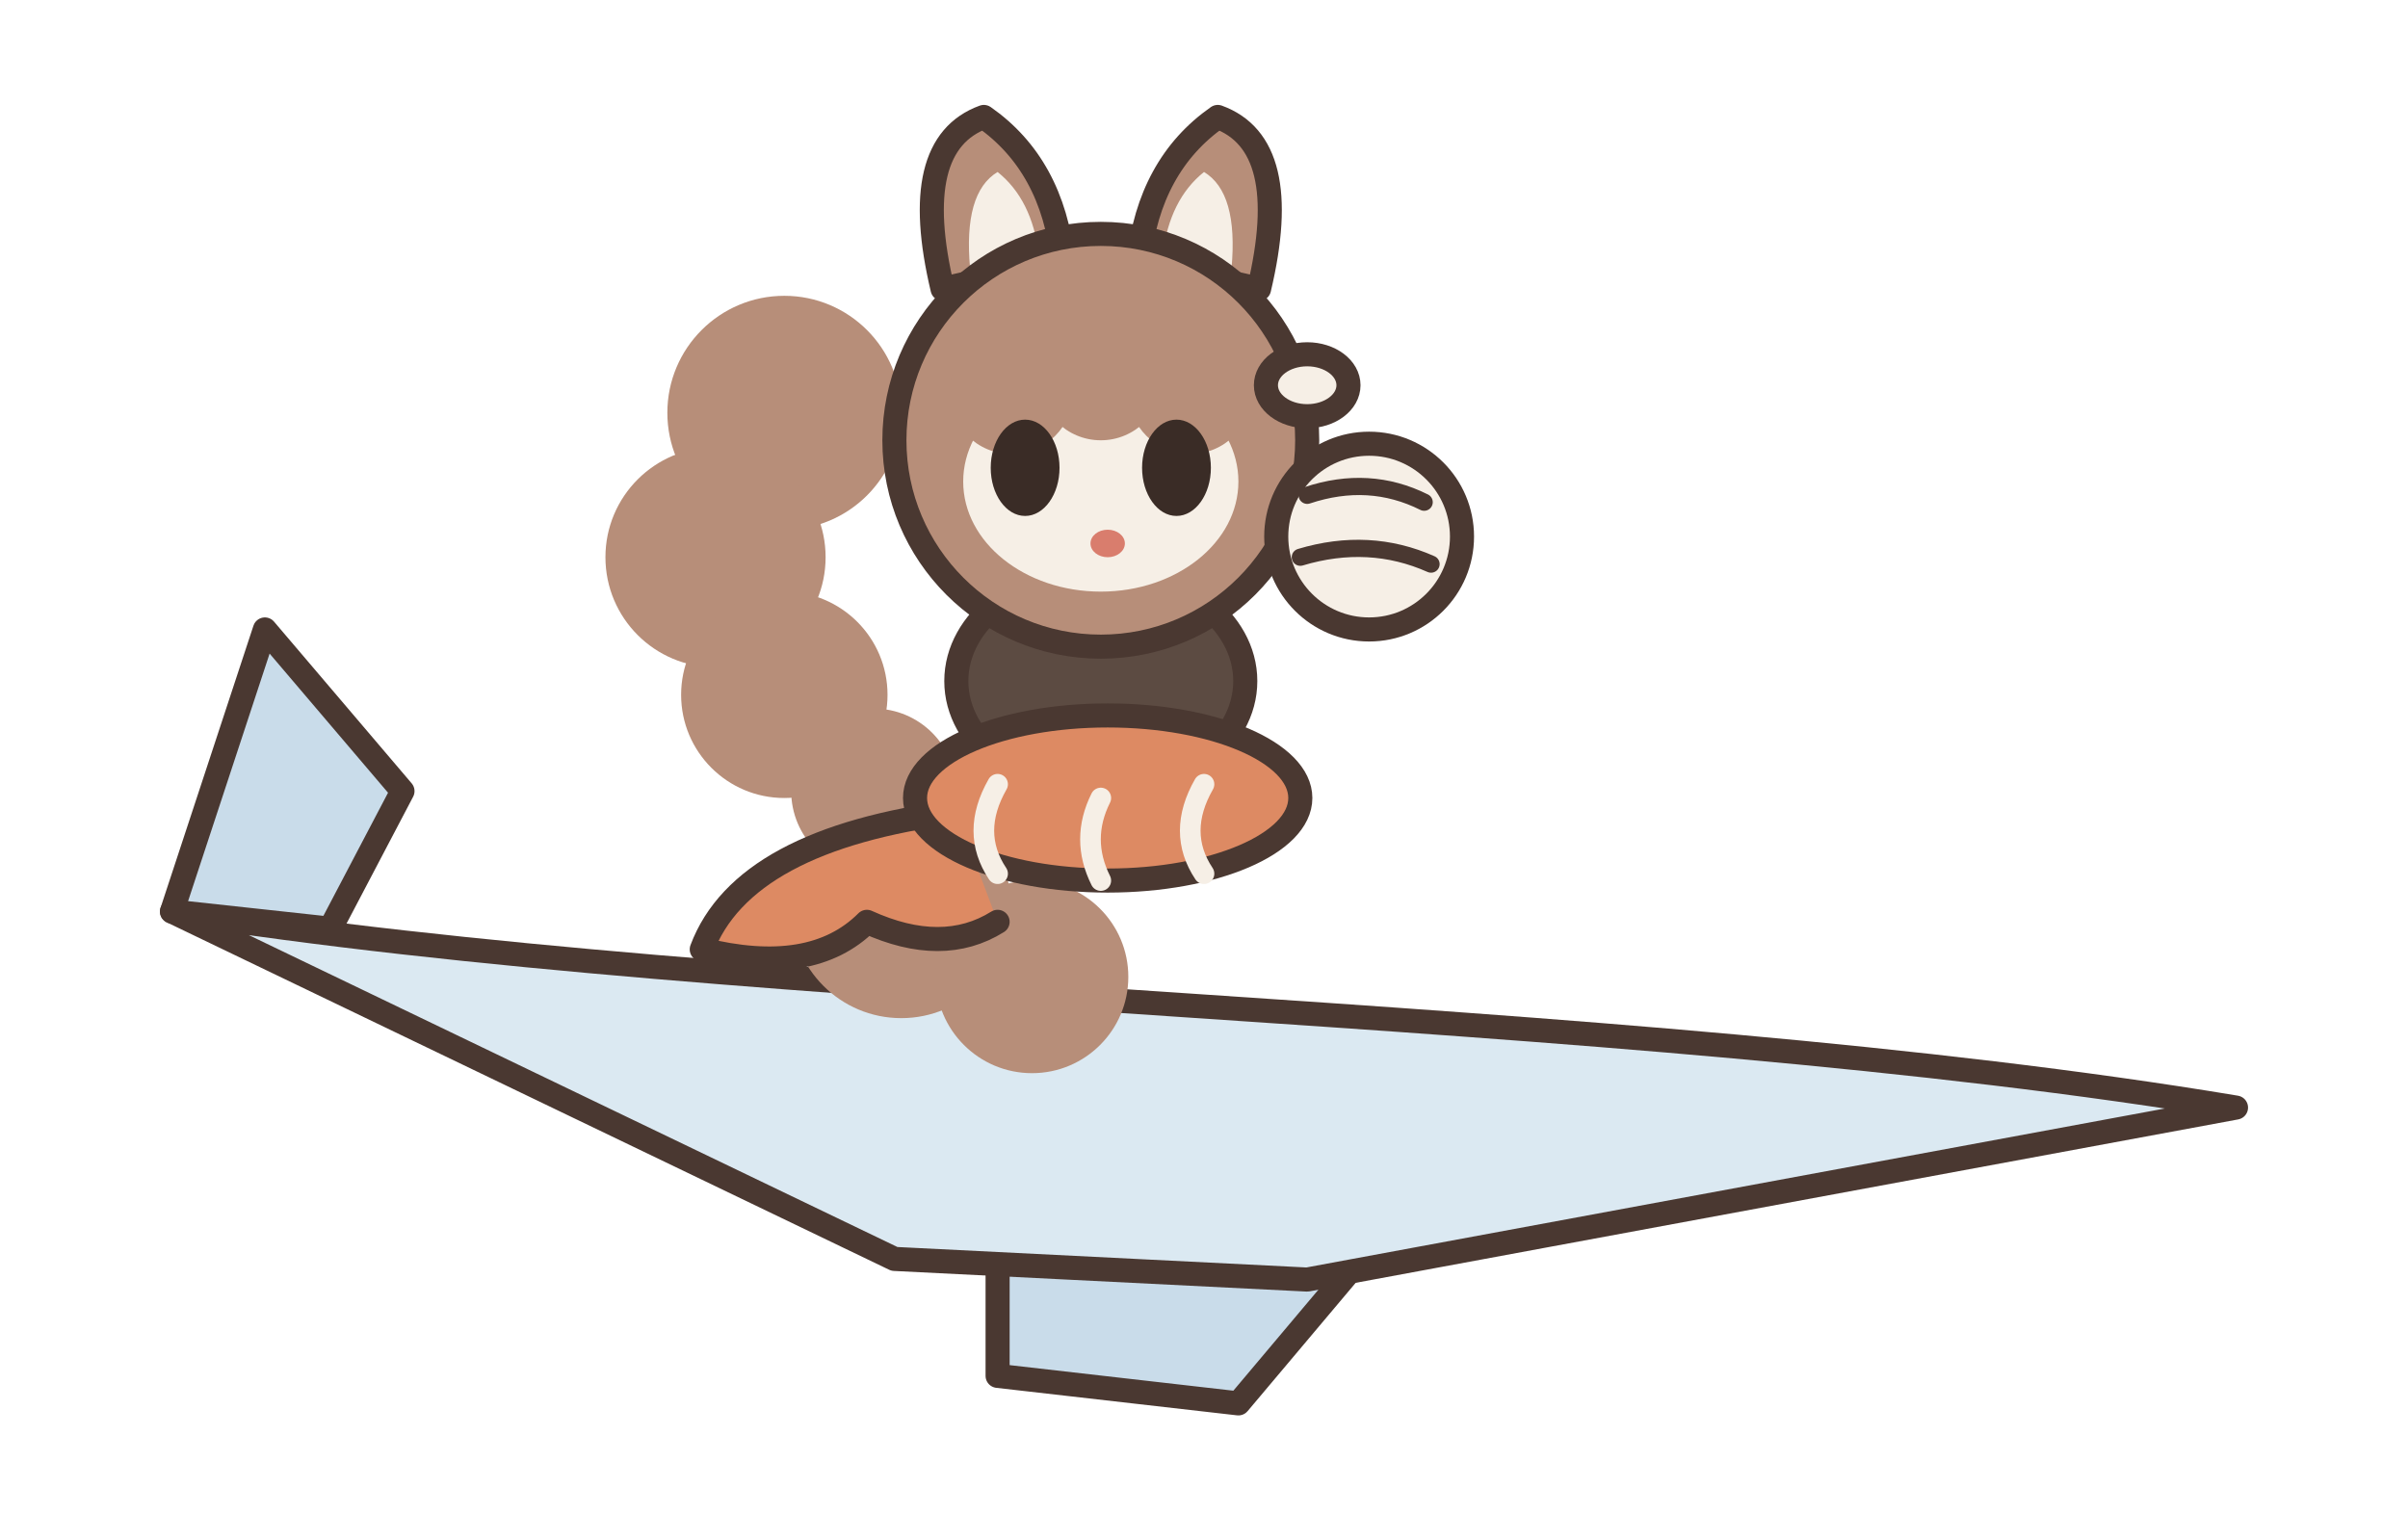
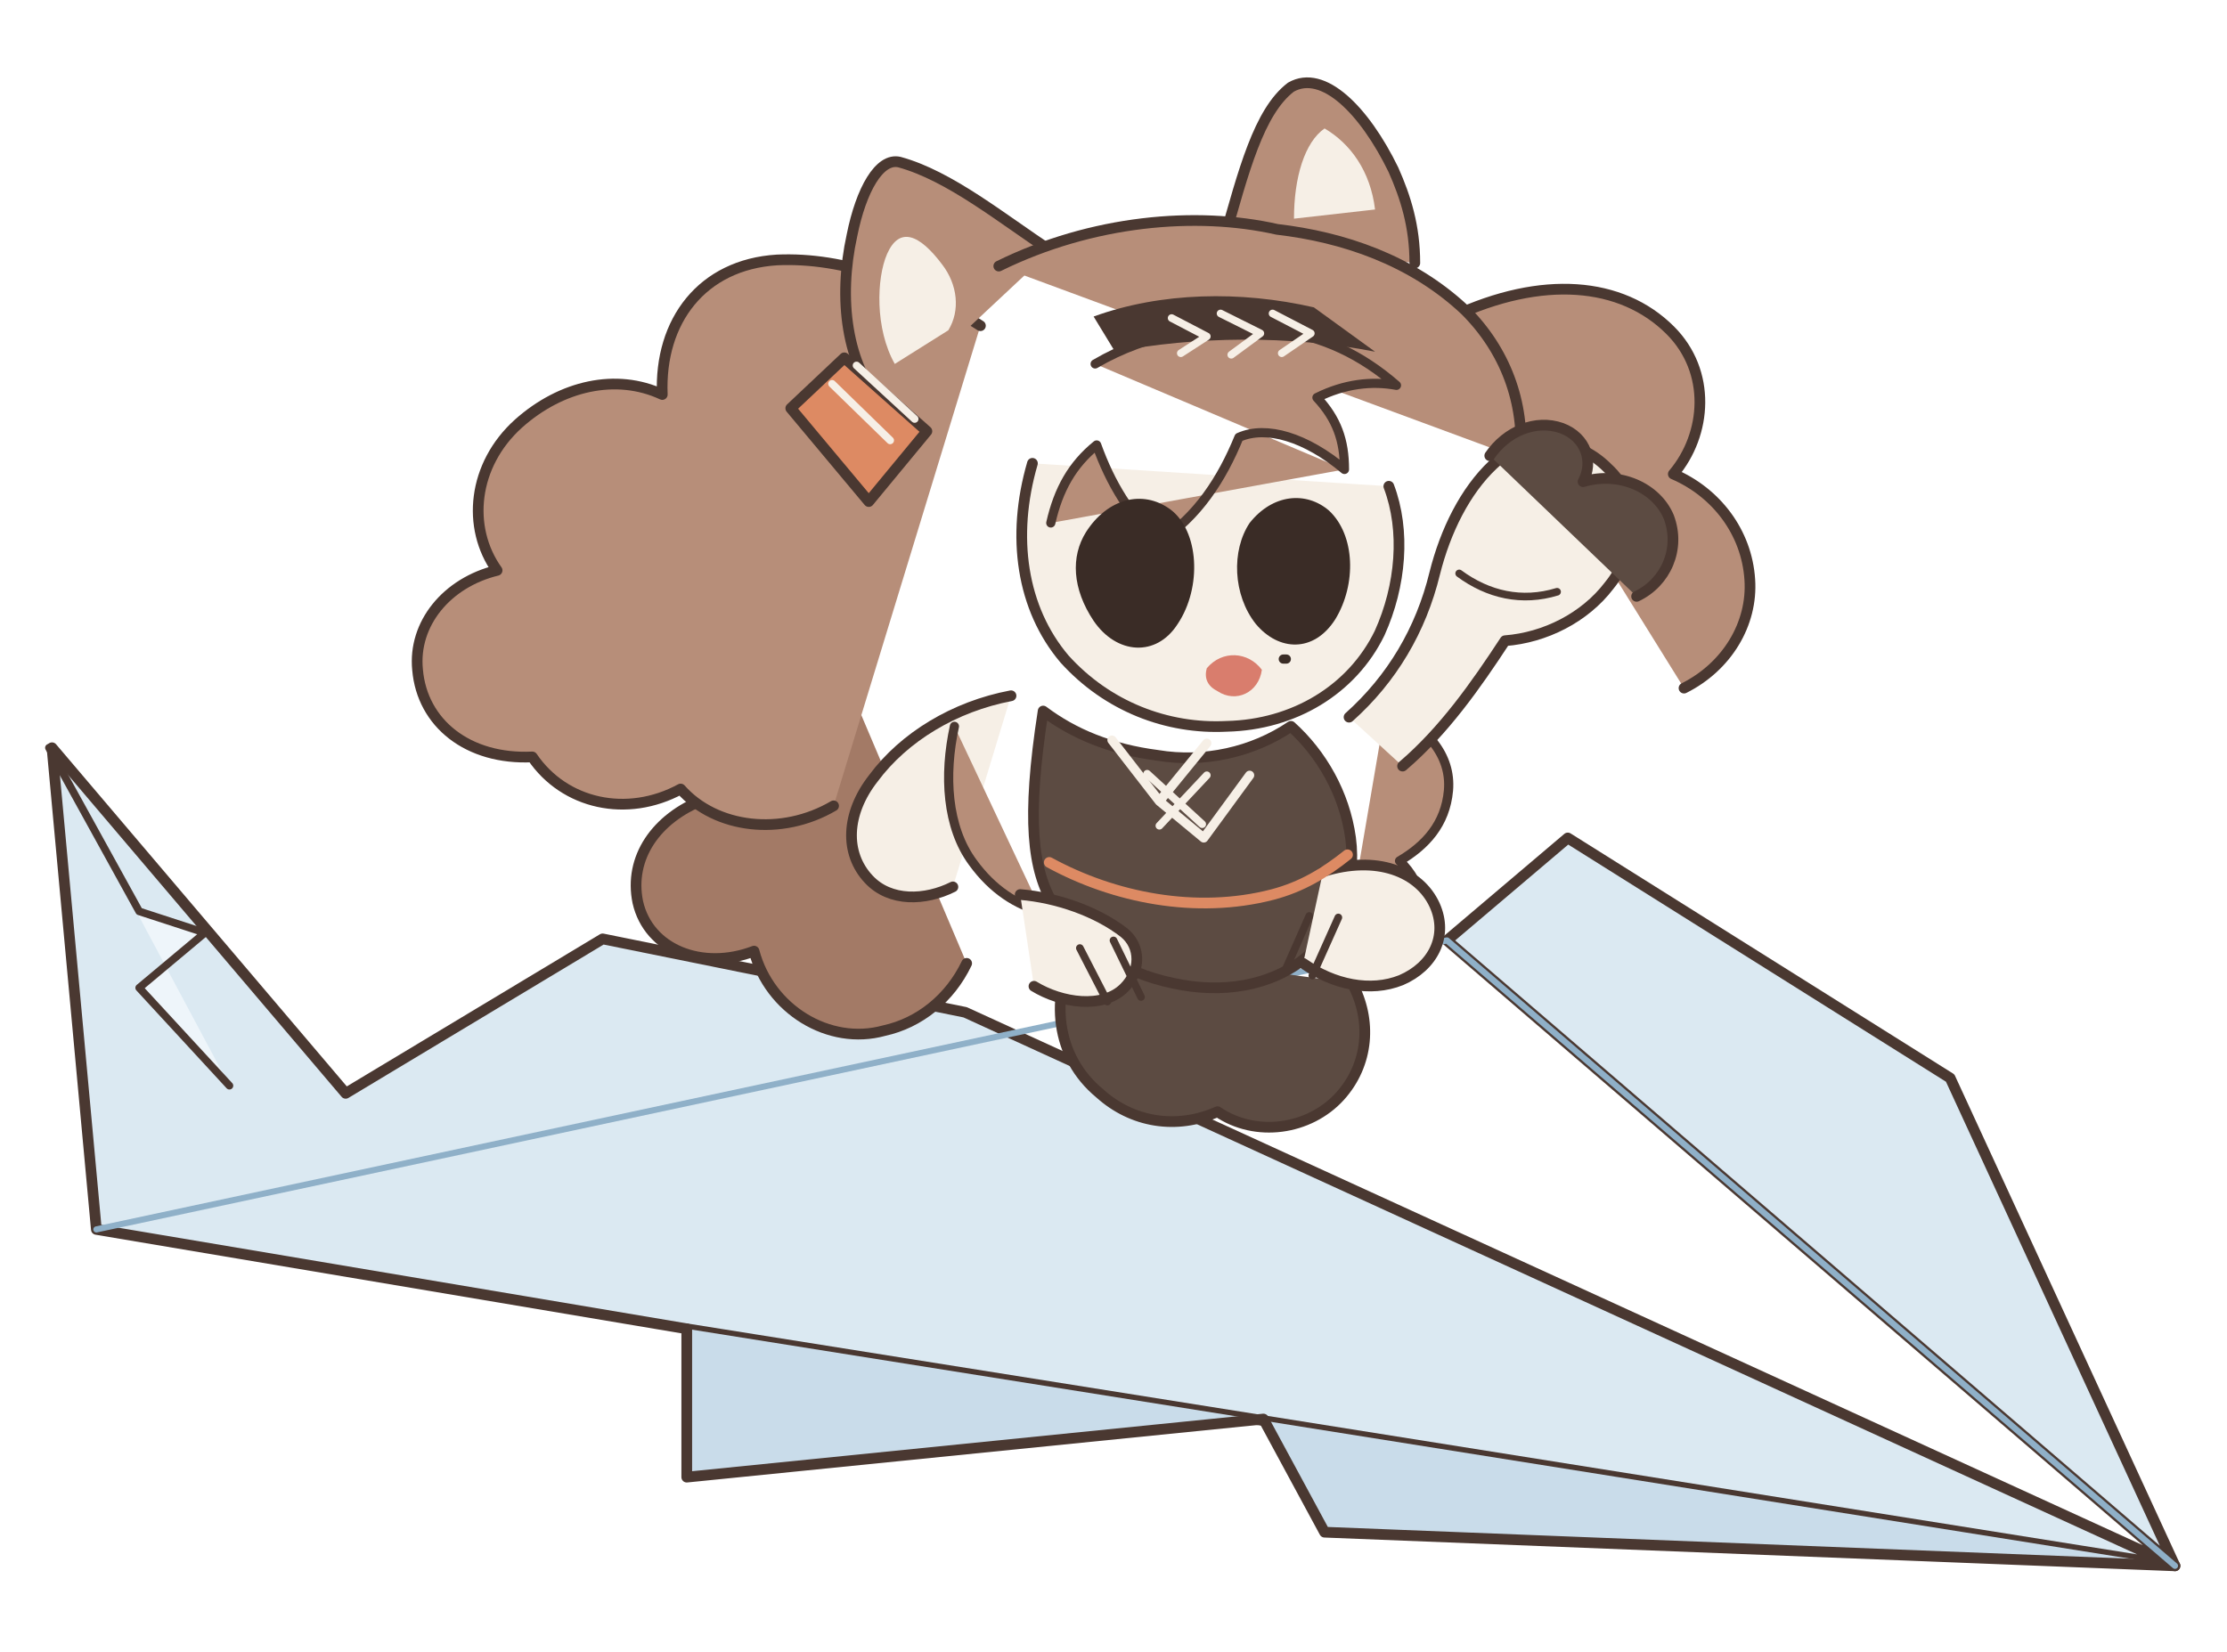
- <svg xmlns="http://www.w3.org/2000/svg" viewBox="-320 -170 700 440" width="1400" height="880">
+ <svg xmlns="http://www.w3.org/2000/svg" viewBox="0 0 1456 1080" width="1456" height="1080">
  <g stroke="#4a3831" stroke-width="7" stroke-linejoin="round" stroke-linecap="round">
-     <path d="M-270 95 L -243 13 L -203 60 L -224 100 Z" fill="#c9dcea" />
-     <path d="M-30 196 L 72 200 L 40 238 L -30 230 Z" fill="#c9dcea" />
-     <path d="M-270 95 C -100 122, 150 122, 330 152 L 60 202 L -60 196 Z" fill="#dbe9f2" />
-     <g stroke="none" fill="#b78e79">
-       <circle cx="-92" cy="-50" r="34" />
-       <circle cx="-112" cy="-8" r="32" />
-       <circle cx="-92" cy="32" r="30" />
-       <circle cx="-66" cy="60" r="24" />
-       <circle cx="-58" cy="94" r="32" />
-       <circle cx="-20" cy="114" r="28" />
-     </g>
-     <ellipse cx="0" cy="28" rx="42" ry="32" fill="#5c4b42" />
-     <path d="M-42 66 q -62 8 -74 40 q 32 8 48 -8 q 22 10 38 0" fill="#dd8a63" />
-     <ellipse cx="2" cy="62" rx="56" ry="24" fill="#dd8a63" />
-     <path d="M-30 58 q -8 14 0 26 M0 62 q -6 12 0 24 M30 58 q -8 14 0 26" fill="none" stroke="#f6efe6" stroke-width="6" />
-     <path d="M-46 -86 q -10 -42 12 -50 q 20 14 23 42 Z" fill="#b78e79" />
-     <path d="M46 -86 q 10 -42 -12 -50 q -20 14 -23 42 Z" fill="#b78e79" />
-     <path d="M-38 -92 q -2 -22 8 -28 q 10 8 12 24 Z" fill="#f6efe6" stroke="none" />
-     <path d="M38 -92 q 2 -22 -8 -28 q -10 8 -12 24 Z" fill="#f6efe6" stroke="none" />
-     <circle cx="0" cy="-42" r="60" fill="#b78e79" />
-     <ellipse cx="0" cy="-30" rx="40" ry="32" fill="#f6efe6" stroke="none" />
-     <g stroke="none" fill="#b78e79">
-       <circle cx="-26" cy="-56" r="18" />
-       <circle cx="0" cy="-60" r="18" />
-       <circle cx="26" cy="-56" r="18" />
-     </g>
-     <ellipse cx="-22" cy="-34" rx="10" ry="14" fill="#3a2c26" stroke="none" />
-     <ellipse cx="22" cy="-34" rx="10" ry="14" fill="#3a2c26" stroke="none" />
-     <ellipse cx="2" cy="-12" rx="5" ry="4" fill="#d97d6d" stroke="none" />
-     <circle cx="78" cy="-14" r="27" fill="#f6efe6" />
-     <path d="M60 -26 q 18 -6 34 2 M58 -8 q 20 -6 38 2" fill="none" stroke="#4a3831" stroke-width="5" />
-     <ellipse cx="60" cy="-58" rx="12" ry="9" fill="#f6efe6" />
+     <path d="M34 489 L226 715 L394 614 L631 662 L1422 1024 L946 615 L1025 548 L1275 705 L1422 1024 L449 869 L63 804 Z" fill="#dbe9f2" />
+     <path d="M449 869 L449 966 L826 928 L866 1002 L1422 1024" fill="#c9dcea" />
+     <path d="M32 489 L91 596 L134 610 L91 646 L150 710" fill="#eef5fa" stroke-width="5" />
+     <path d="M63 804 L946 615 L1422 1024" fill="none" stroke="#8fb0c8" stroke-width="4" />
+     <path d="M506 333 C459 353 427 389 423 431 C419 467 433 501 460 523 C429 535 411 561 417 590 C424 621 459 635 493 622 C503 660 542 684 578 674 C601 669 621 653 632 630" fill="#a37a66" />
+     <path d="M950 207 C1008 180 1060 184 1092 216 C1119 243 1116 284 1094 310 C1122 322 1142 348 1144 379 C1146 408 1129 436 1101 450" fill="#b78e79" />
+     <path d="M641 213 C598 185 552 168 508 170 C459 173 431 210 433 258 C403 244 367 252 339 277 C309 304 305 345 325 373 C292 381 270 408 273 438 C276 473 306 497 348 495 C369 526 410 535 445 516 C468 542 511 547 545 527" fill="#b78e79" />
+     <path d="M578 266 C553 239 548 195 557 154 C563 124 575 103 588 106 C621 115 655 143 687 164" fill="#b78e79" />
+     <path d="M585 238 C572 215 573 182 580 166 C588 148 601 153 616 173 C626 186 628 203 620 216" fill="#f6efe6" stroke="none" />
+     <path d="M800 158 C813 112 823 73 844 57 C865 45 892 72 911 111 C919 129 925 148 925 172" fill="#b78e79" />
+     <path d="M846 143 C846 116 853 93 866 84 C883 94 896 112 899 137" fill="#f6efe6" stroke="none" />
+     <path d="M653 174 C714 144 782 138 835 150 C878 155 923 170 958 203 C984 229 997 263 994 300" fill="#b78e79" />
+     <path d="M704 618 C686 652 690 691 719 715 C740 734 769 739 796 727 C821 744 856 739 876 717 C895 696 897 667 884 643" fill="#5c4b42" />
+     <path d="M682 465 C702 480 726 490 757 494 C787 499 819 492 844 475 C864 493 879 519 883 548 C887 578 876 607 854 626 C831 645 799 650 767 643 C733 636 705 617 689 592 C675 569 671 536 682 465" fill="#5c4b42" />
+     <path d="M661 455 C624 462 591 482 571 509 C553 532 552 558 568 575 C582 590 605 589 623 580" fill="#f6efe6" />
+     <path d="M624 475 C617 507 619 541 636 564 C649 582 665 592 681 596" fill="#b78e79" stroke-width="6" />
+     <path d="M906 463 C933 475 949 494 947 517 C945 539 932 553 915 563 C931 578 934 600 925 616 C915 634 896 637 878 627" fill="#b78e79" stroke-width="6" />
+     <path d="M882 469 C910 444 929 412 938 375 C945 347 958 321 976 304 C998 283 1030 285 1051 306 C1074 327 1070 361 1052 383 C1036 404 1010 417 984 419 C965 448 944 478 917 501" fill="#f6efe6" />
+     <path d="M954 375 C973 389 995 394 1018 387" fill="none" stroke-width="5" />
+     <path d="M667 585 C691 587 717 596 735 610 C746 619 746 635 735 646 C721 660 694 656 676 645" fill="#f6efe6" />
+     <path d="M865 570 C900 559 928 570 938 592 C947 612 937 632 916 641 C896 649 872 644 852 630" fill="#f6efe6" />
+     <path d="M727 484 L758 524 L789 486 M758 524 L787 548 L817 507" fill="none" stroke="#f6efe6" stroke-width="6" />
+     <path d="M750 506 L786 539 M789 507 L758 540" fill="none" stroke="#f6efe6" stroke-width="5" />
+     <path d="M686 564 C728 587 782 598 832 585 C851 580 866 571 881 559" fill="none" stroke="#dd8a63" stroke-width="7" />
+     <path d="M706 620 L724 655 M728 615 L746 652 M856 599 L841 633 M875 600 L858 638" fill="none" stroke-width="5" />
+     <path d="M675 303 C661 351 668 398 696 431 C724 462 763 477 802 475 C846 474 884 451 902 414 C916 383 919 347 908 318" fill="#f6efe6" />
+     <path d="M716 238 C750 218 793 210 835 216 C865 220 890 232 913 252 C897 249 879 251 861 260 C874 274 879 288 879 307 M879 307 C854 286 828 278 810 286 C799 313 783 338 758 354 C739 338 726 316 717 291 C701 304 692 320 687 342" fill="#b78e79" stroke-width="6" />
+     <path d="M710 348 C724 326 747 320 765 333 C784 347 786 384 770 408 C756 430 730 428 715 406 C701 385 700 364 710 348" fill="#3a2c26" stroke="none" />
+     <path d="M817 342 C832 323 854 321 869 334 C886 350 887 382 873 405 C859 427 836 426 821 408 C806 389 805 360 817 342" fill="#3a2c26" stroke="none" />
+     <path d="M789 437 C799 425 816 426 825 438 C823 453 808 460 796 452 C790 449 787 444 789 437" fill="#d97d6d" stroke="none" />
+     <path d="M839 431 L841 431" fill="none" stroke="#3a2c26" stroke-width="6" />
+     <path d="M715 207 C759 191 811 190 859 201 L899 230 C843 219 781 220 729 230 Z" fill="#4a3831" stroke="none" />
+     <path d="M766 208 L789 220 L772 231 M798 205 L824 218 L805 232 M832 205 L857 218 L838 231" fill="none" stroke="#f6efe6" stroke-width="5" />
+     <path d="M517 267 L552 234 L606 282 L568 328 Z" fill="#dd8a63" />
+     <path d="M544 251 L582 288 M560 239 L598 274" fill="none" stroke="#f6efe6" stroke-width="5" />
+     <path d="M974 298 C985 282 1004 274 1021 280 C1037 286 1042 302 1035 315 C1059 308 1083 319 1091 338 C1099 359 1089 381 1070 390" fill="#5c4b42" />
  </g>
</svg>
